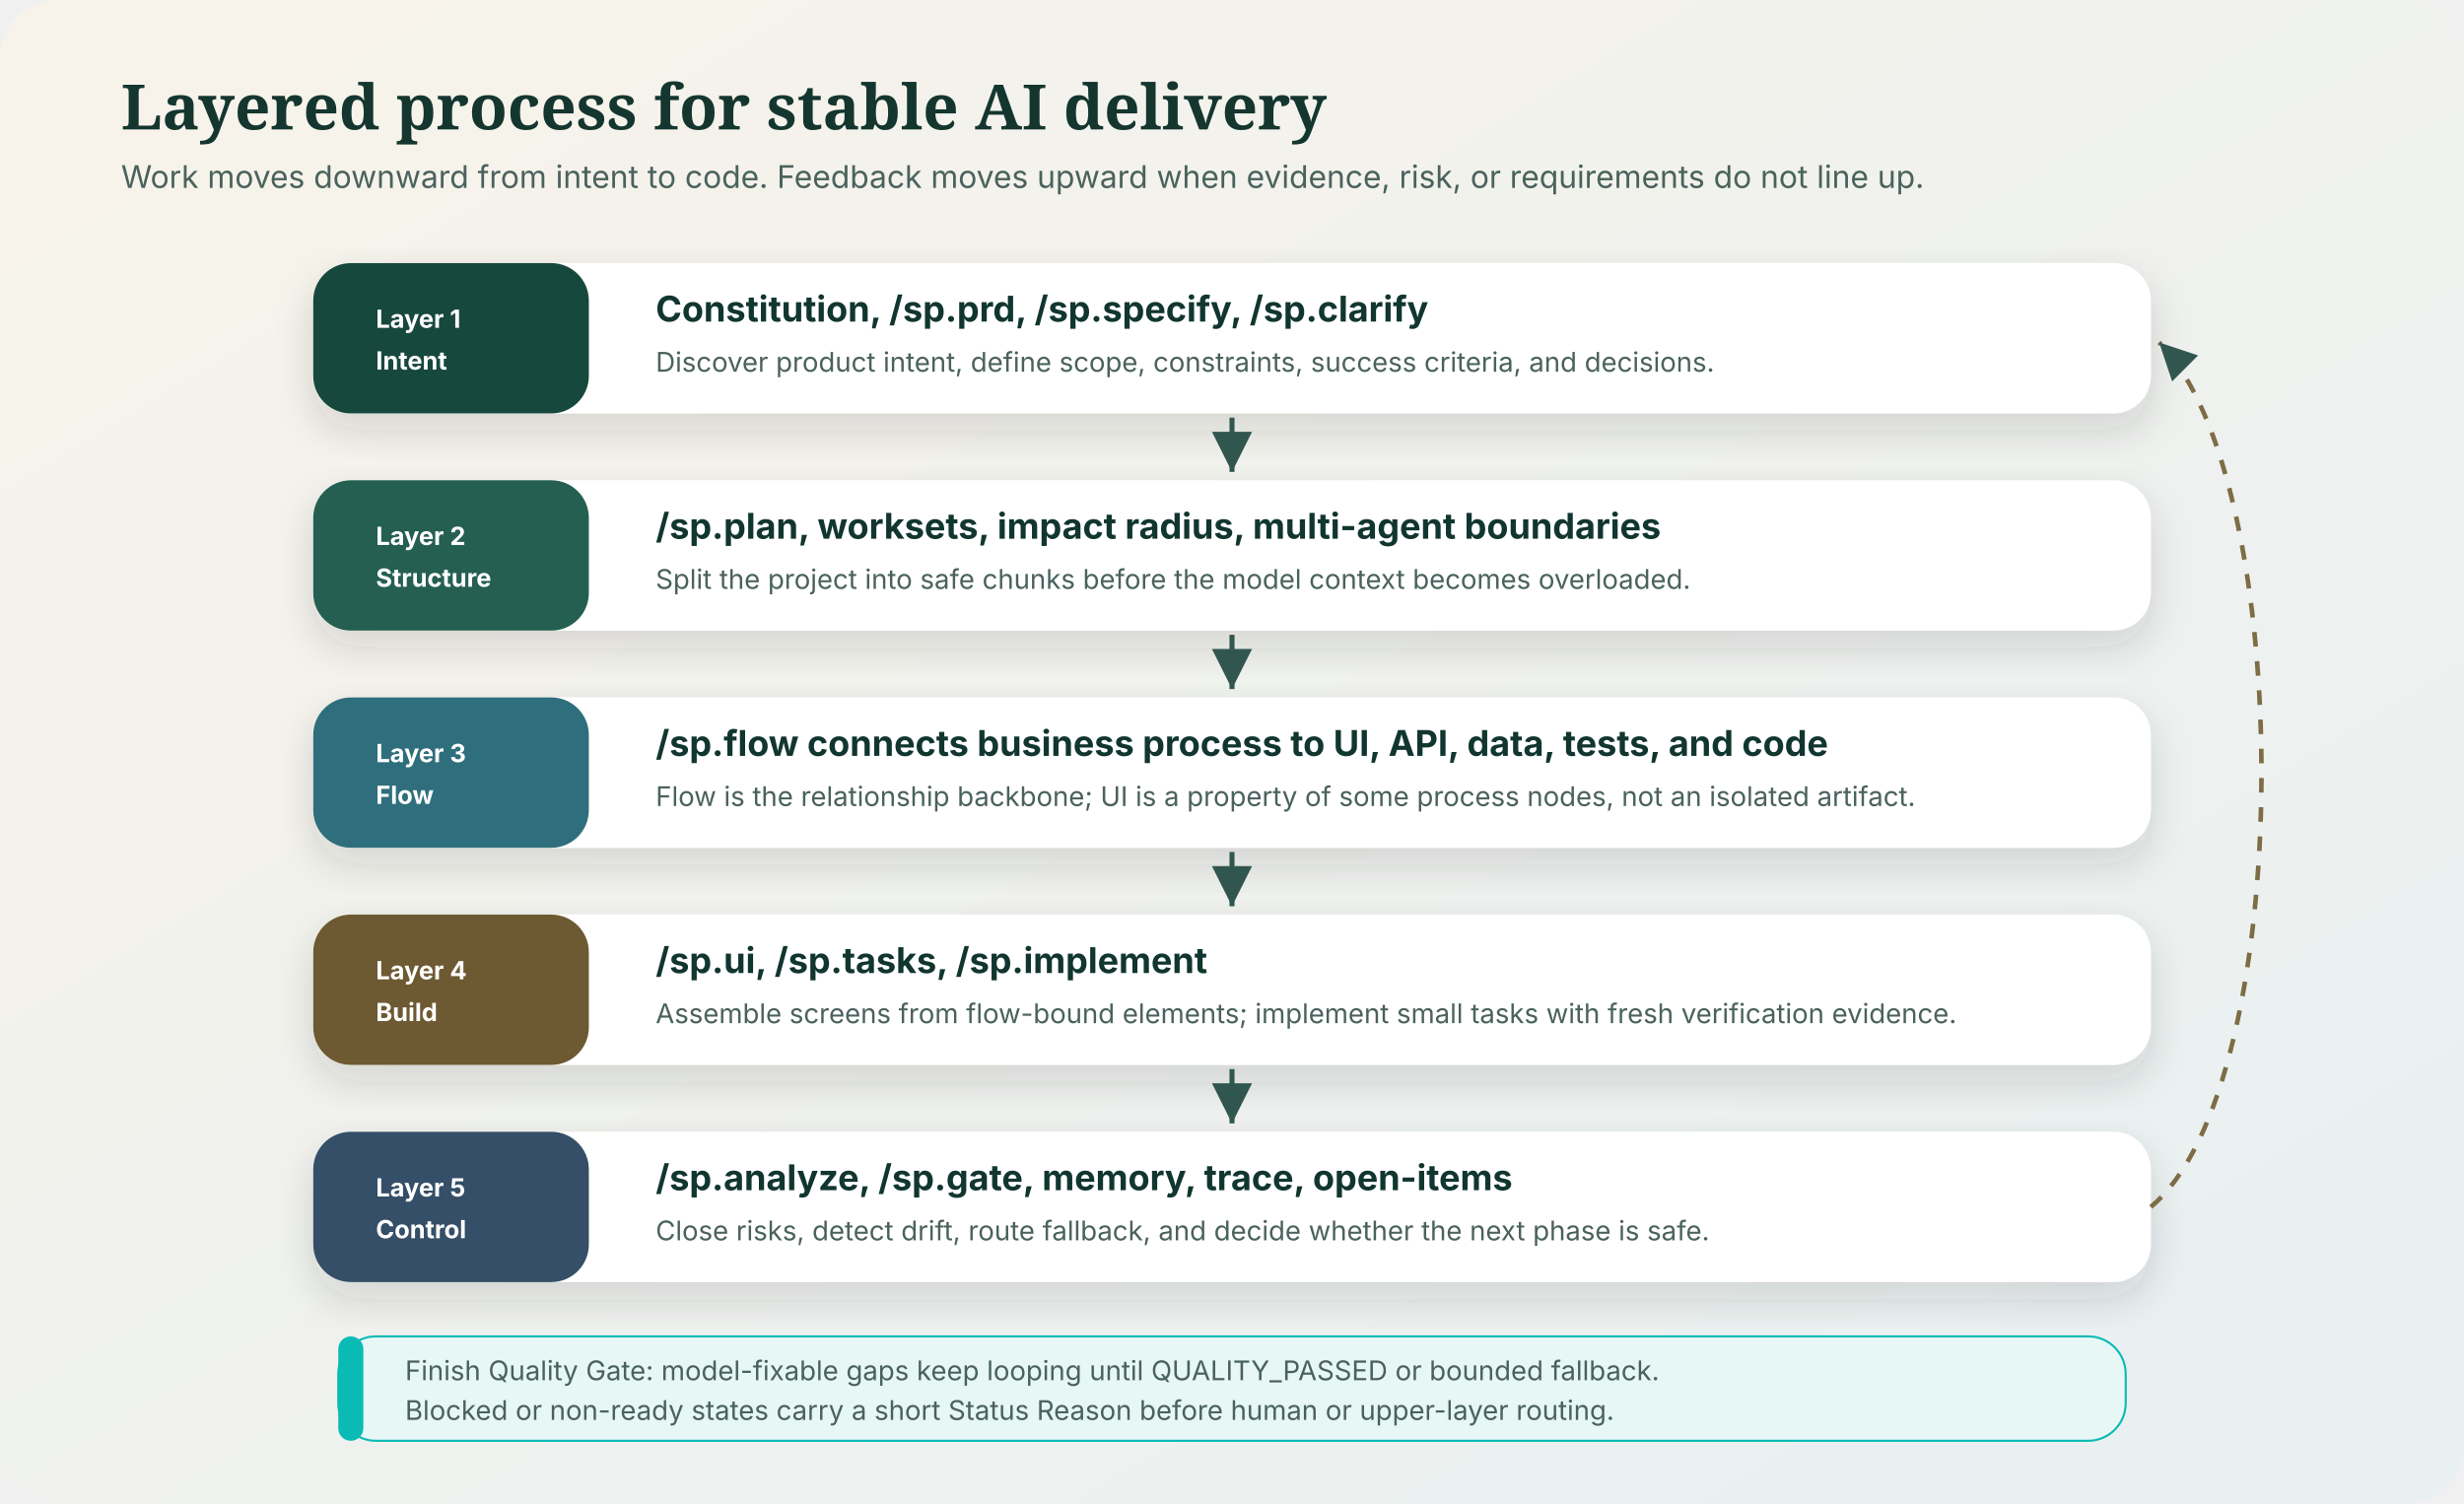
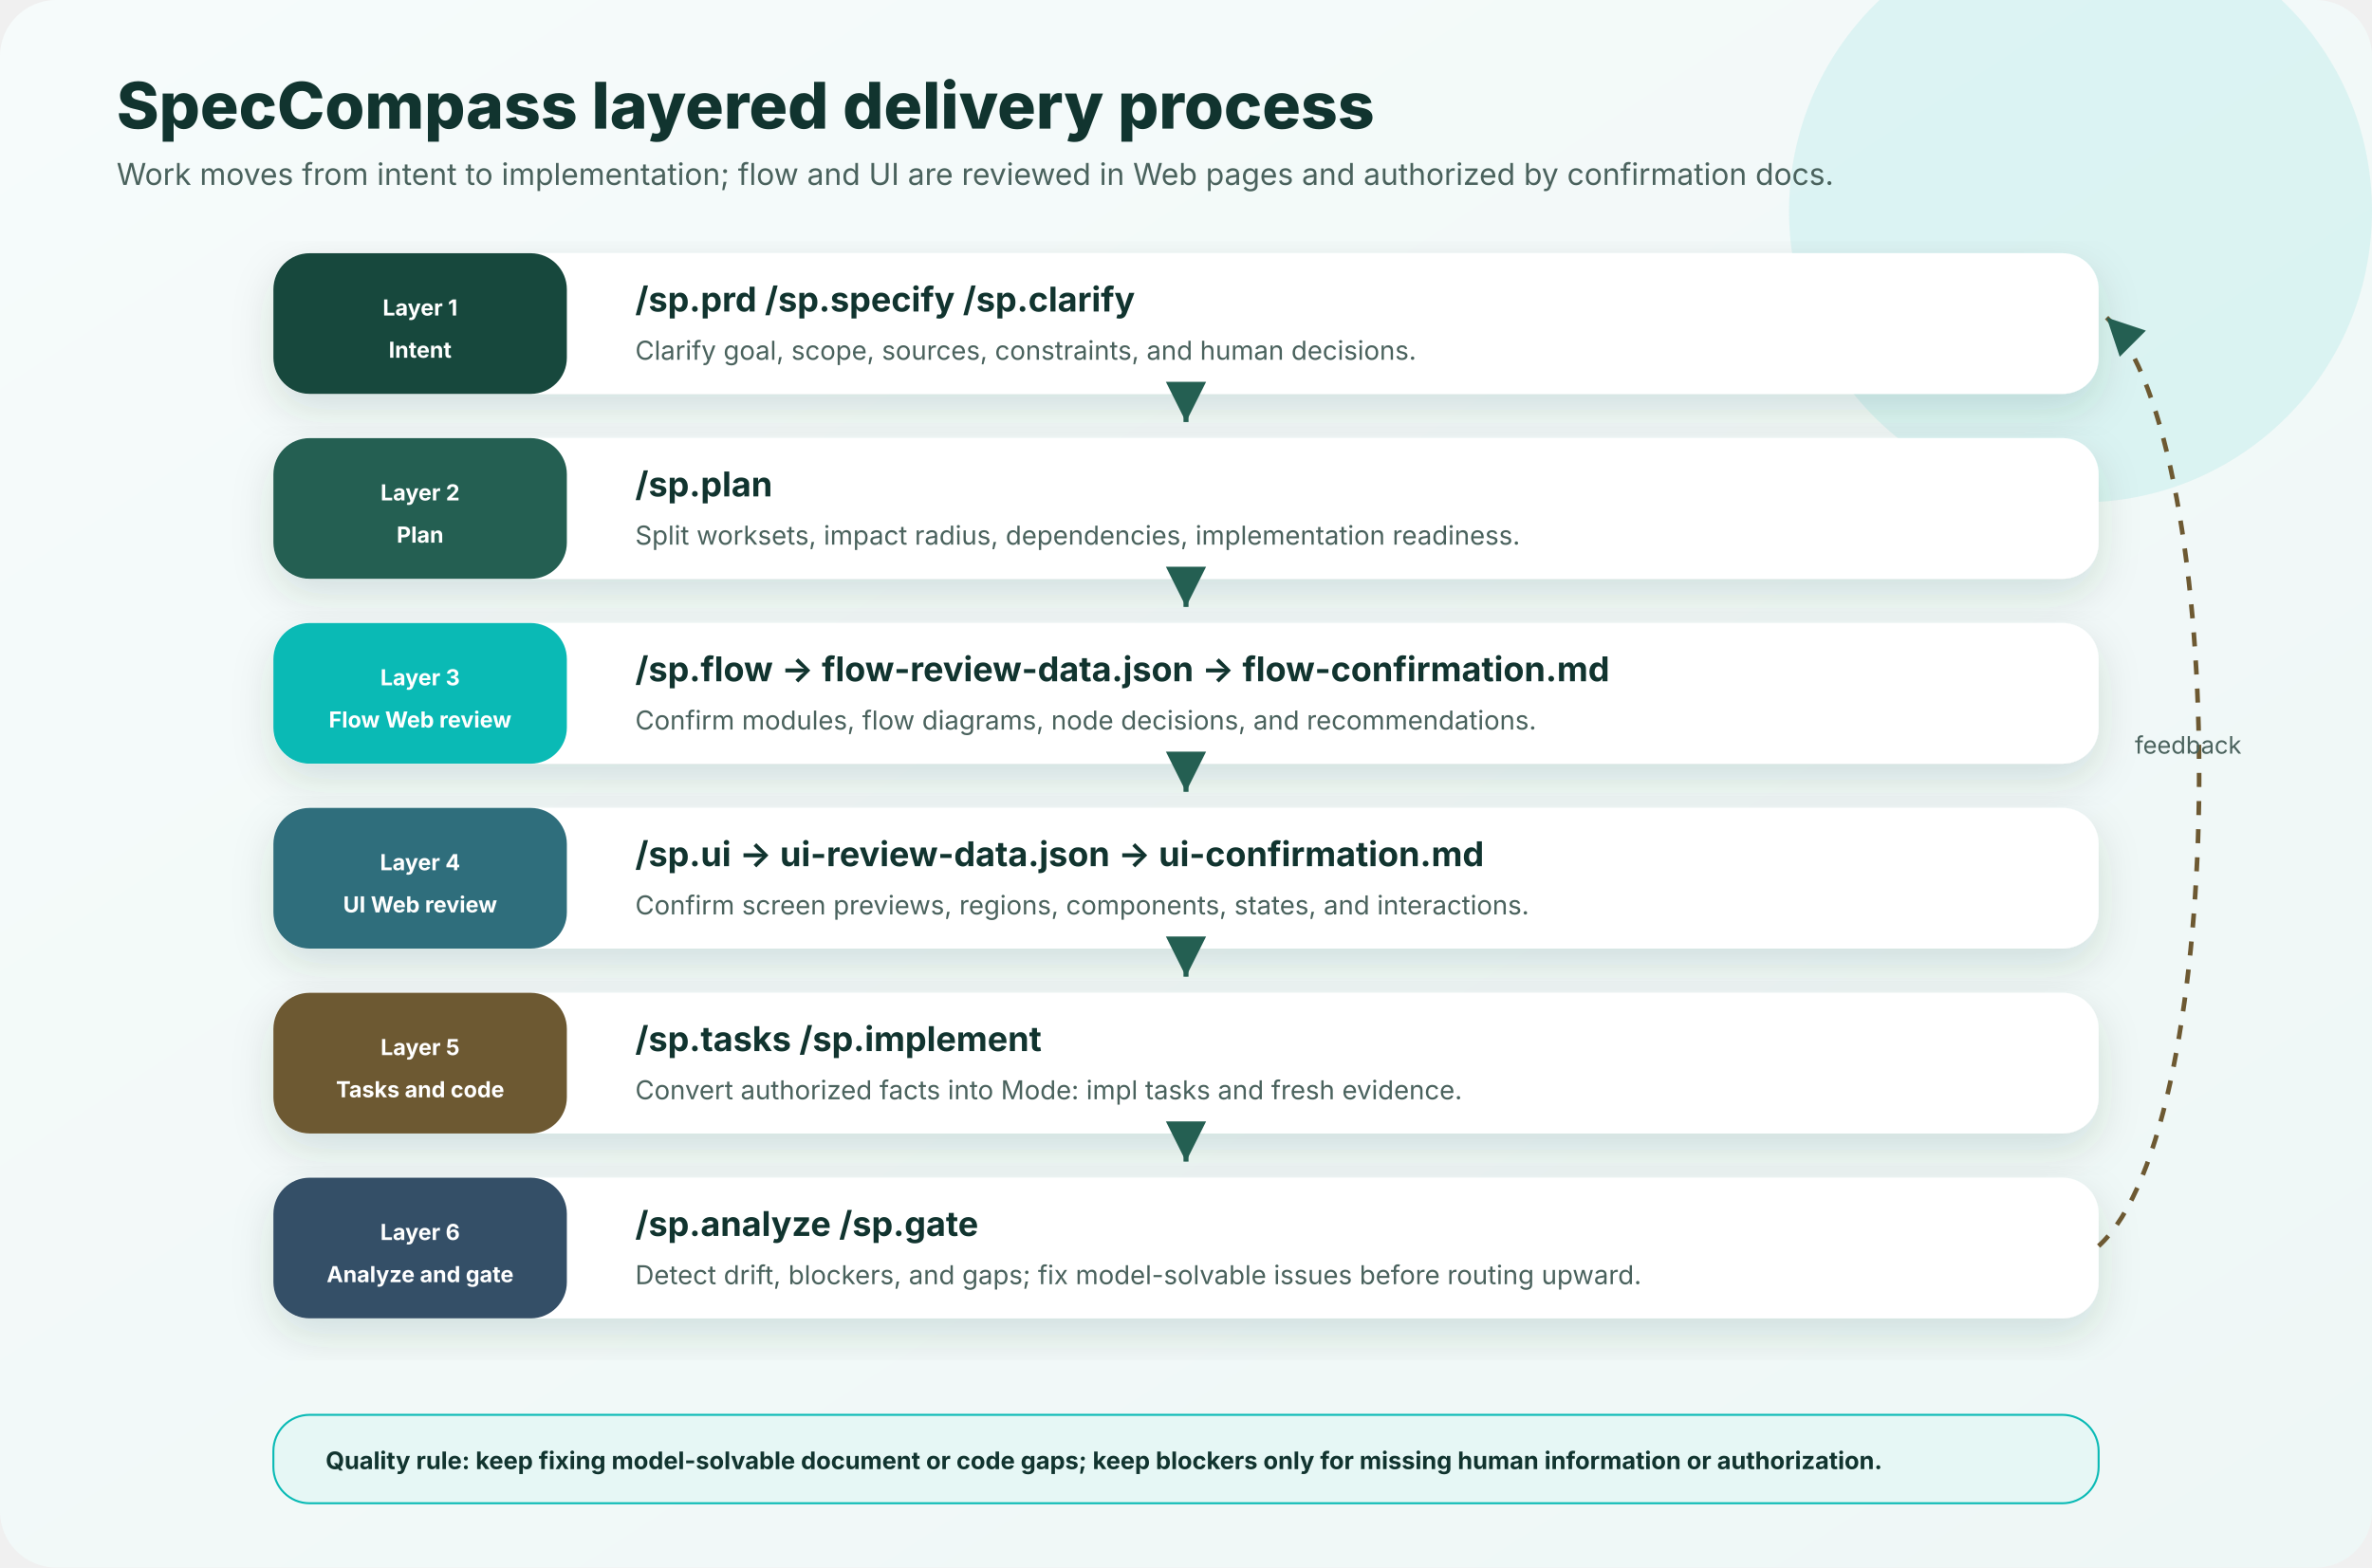
- <svg xmlns="http://www.w3.org/2000/svg" width="1180" height="720" viewBox="0 0 1180 720" role="img" aria-labelledby="title desc">
+ <svg xmlns="http://www.w3.org/2000/svg" width="1180" height="780" viewBox="0 0 1180 780" role="img" aria-labelledby="title desc">
  <defs>
    <linearGradient id="bg" x1="0" y1="0" x2="1" y2="1">
-       <stop offset="0%" stop-color="#f8f3ea" />
-       <stop offset="100%" stop-color="#e8f0f2" />
+       <stop offset="0%" stop-color="#f6fbfb" />
+       <stop offset="100%" stop-color="#eef7f6" />
    </linearGradient>
+     <filter id="shadow" x="-10%" y="-20%" width="120%" height="150%">
+       <feDropShadow dx="0" dy="8" stdDeviation="10" flood-color="#203b36" flood-opacity="0.14" />
+     </filter>
    <marker id="arrow" markerWidth="12" markerHeight="12" refX="10" refY="6" orient="auto" markerUnits="strokeWidth">
-       <path d="M2,2 L10,6 L2,10 Z" fill="#31564f" />
+       <path d="M2,2 L10,6 L2,10 Z" fill="#245f52" />
    </marker>
-     <filter id="shadow" x="-10%" y="-20%" width="120%" height="150%">
-       <feDropShadow dx="0" dy="8" stdDeviation="9" flood-color="#263b35" flood-opacity="0.15" />
-     </filter>
    <style>
-       .title { font: 700 30px Georgia, serif; fill: #14362f; }
-       .subtitle { font: 15px ui-sans-serif, system-ui, -apple-system, Segoe UI, sans-serif; fill: #4a625d; }
-       .layer-title { font: 700 17px ui-sans-serif, system-ui, -apple-system, Segoe UI, sans-serif; fill: #11362f; }
-       .layer-text { font: 13px ui-sans-serif, system-ui, -apple-system, Segoe UI, sans-serif; fill: #4a625d; }
-       .tag { font: 700 12px ui-sans-serif, system-ui, -apple-system, Segoe UI, sans-serif; fill: #fff; }
-       .arrow { stroke: #31564f; stroke-width: 2.4; marker-end: url(#arrow); fill: none; }
-       .feedback { stroke: #7d6c45; stroke-width: 2.2; stroke-dasharray: 7 7; marker-end: url(#arrow); fill: none; }
+       .title { font: 760 32px ui-sans-serif, system-ui, -apple-system, BlinkMacSystemFont, 'Segoe UI', sans-serif; fill: #11342f; letter-spacing: 0; }
+       .subtitle { font: 15px ui-sans-serif, system-ui, -apple-system, BlinkMacSystemFont, 'Segoe UI', sans-serif; fill: #4a625d; letter-spacing: 0; }
+       .card-title { font: 720 17px ui-sans-serif, system-ui, -apple-system, BlinkMacSystemFont, 'Segoe UI', sans-serif; fill: #11342f; letter-spacing: 0; }
+       .card-text { font: 13px ui-sans-serif, system-ui, -apple-system, BlinkMacSystemFont, 'Segoe UI', sans-serif; fill: #4a625d; letter-spacing: 0; }
+       .tag { font: 700 11px ui-sans-serif, system-ui, -apple-system, BlinkMacSystemFont, 'Segoe UI', sans-serif; fill: #fff; letter-spacing: 0; }
+       .small { font: 12px ui-sans-serif, system-ui, -apple-system, BlinkMacSystemFont, 'Segoe UI', sans-serif; fill: #4a625d; letter-spacing: 0; }
+       .note { font: 700 12px ui-sans-serif, system-ui, -apple-system, BlinkMacSystemFont, 'Segoe UI', sans-serif; fill: #11342f; letter-spacing: 0; }
+       .rail-title { font: 700 13px ui-sans-serif, system-ui, -apple-system, BlinkMacSystemFont, 'Segoe UI', sans-serif; fill: #11342f; letter-spacing: 0; }
+       .rail-text { font: 11px ui-sans-serif, system-ui, -apple-system, BlinkMacSystemFont, 'Segoe UI', sans-serif; fill: #4a625d; letter-spacing: 0; }
+       .arrow { stroke: #245f52; stroke-width: 2.5; marker-end: url(#arrow); fill: none; }
+       .dash { stroke: #6d5932; stroke-width: 2.3; stroke-dasharray: 7 7; marker-end: url(#arrow); fill: none; }
    </style>
  </defs>
-   <rect width="1180" height="720" rx="28" fill="url(#bg)" />
-   <text x="58" y="62" class="title">Layered process for stable AI delivery</text>
-   <text x="58" y="90" class="subtitle">Work moves downward from intent to code. Feedback moves upward when evidence, risk, or requirements do not line up.</text>
-   <rect x="150" y="126" width="880" height="72" rx="18" fill="#ffffff" filter="url(#shadow)" />
-   <rect x="150" y="126" width="132" height="72" rx="18" fill="#17483d" />
-   <text x="180" y="157" class="tag">Layer 1</text>
-   <text x="180" y="177" class="tag">Intent</text>
-   <text x="314" y="154" class="layer-title">Constitution, /sp.prd, /sp.specify, /sp.clarify</text>
-   <text x="314" y="178" class="layer-text">Discover product intent, define scope, constraints, success criteria, and decisions.</text>
-   <rect x="150" y="230" width="880" height="72" rx="18" fill="#ffffff" filter="url(#shadow)" />
-   <rect x="150" y="230" width="132" height="72" rx="18" fill="#245f52" />
-   <text x="180" y="261" class="tag">Layer 2</text>
-   <text x="180" y="281" class="tag">Structure</text>
-   <text x="314" y="258" class="layer-title">/sp.plan, worksets, impact radius, multi-agent boundaries</text>
-   <text x="314" y="282" class="layer-text">Split the project into safe chunks before the model context becomes overloaded.</text>
-   <rect x="150" y="334" width="880" height="72" rx="18" fill="#ffffff" filter="url(#shadow)" />
-   <rect x="150" y="334" width="132" height="72" rx="18" fill="#2f6e7c" />
-   <text x="180" y="365" class="tag">Layer 3</text>
-   <text x="180" y="385" class="tag">Flow</text>
-   <text x="314" y="362" class="layer-title">/sp.flow connects business process to UI, API, data, tests, and code</text>
-   <text x="314" y="386" class="layer-text">Flow is the relationship backbone; UI is a property of some process nodes, not an isolated artifact.</text>
-   <rect x="150" y="438" width="880" height="72" rx="18" fill="#ffffff" filter="url(#shadow)" />
-   <rect x="150" y="438" width="132" height="72" rx="18" fill="#6d5932" />
-   <text x="180" y="469" class="tag">Layer 4</text>
-   <text x="180" y="489" class="tag">Build</text>
-   <text x="314" y="466" class="layer-title">/sp.ui, /sp.tasks, /sp.implement</text>
-   <text x="314" y="490" class="layer-text">Assemble screens from flow-bound elements; implement small tasks with fresh verification evidence.</text>
-   <rect x="150" y="542" width="880" height="72" rx="18" fill="#ffffff" filter="url(#shadow)" />
-   <rect x="150" y="542" width="132" height="72" rx="18" fill="#344f67" />
-   <text x="180" y="573" class="tag">Layer 5</text>
-   <text x="180" y="593" class="tag">Control</text>
-   <text x="314" y="570" class="layer-title">/sp.analyze, /sp.gate, memory, trace, open-items</text>
-   <text x="314" y="594" class="layer-text">Close risks, detect drift, route fallback, and decide whether the next phase is safe.</text>
-   <path d="M590 200 L590 226" class="arrow" />
-   <path d="M590 304 L590 330" class="arrow" />
-   <path d="M590 408 L590 434" class="arrow" />
-   <path d="M590 512 L590 538" class="arrow" />
-   <path d="M1030 578 C1100 520 1100 230 1034 164" class="feedback" />
-   <rect x="162" y="640" width="856" height="50" rx="18" fill="#e6f7f5" stroke="#0ABAB5" />
-   <rect x="162" y="640" width="12" height="50" rx="6" fill="#0ABAB5" />
-   <text x="194" y="661" class="layer-text">Finish Quality Gate: model-fixable gaps keep looping until QUALITY_PASSED or bounded fallback.</text>
-   <text x="194" y="680" class="layer-text">Blocked or non-ready states carry a short Status Reason before human or upper-layer routing.</text>
+   <rect width="1180" height="780" rx="28" fill="url(#bg)" />
+   <circle cx="1035" cy="105" r="145" fill="#0ABAB5" opacity="0.10" />
+   <text x="58" y="64" class="title">SpecCompass layered delivery process</text>
+   <text x="58" y="92" class="subtitle">Work moves from intent to implementation; flow and UI are reviewed in Web pages and authorized by confirmation docs.</text>
+   <rect x="136" y="126" width="908" height="70" rx="18" fill="#fff" filter="url(#shadow)" />
+   <rect x="136" y="126" width="146" height="70" rx="18" fill="#17483d" />
+   <text x="209" y="157" class="tag" text-anchor="middle">Layer 1</text>
+   <text x="209" y="178" class="tag" text-anchor="middle">Intent</text>
+   <text x="316" y="155" class="card-title">/sp.prd  /sp.specify  /sp.clarify</text>
+   <text x="316" y="179" class="card-text">Clarify goal, scope, sources, constraints, and human decisions.</text>
+   <path d="M590 202 L590 210" class="arrow" />
+   <rect x="136" y="218" width="908" height="70" rx="18" fill="#fff" filter="url(#shadow)" />
+   <rect x="136" y="218" width="146" height="70" rx="18" fill="#245f52" />
+   <text x="209" y="249" class="tag" text-anchor="middle">Layer 2</text>
+   <text x="209" y="270" class="tag" text-anchor="middle">Plan</text>
+   <text x="316" y="247" class="card-title">/sp.plan</text>
+   <text x="316" y="271" class="card-text">Split worksets, impact radius, dependencies, implementation readiness.</text>
+   <path d="M590 294 L590 302" class="arrow" />
+   <rect x="136" y="310" width="908" height="70" rx="18" fill="#fff" filter="url(#shadow)" />
+   <rect x="136" y="310" width="146" height="70" rx="18" fill="#0ABAB5" />
+   <text x="209" y="341" class="tag" text-anchor="middle">Layer 3</text>
+   <text x="209" y="362" class="tag" text-anchor="middle">Flow Web review</text>
+   <text x="316" y="339" class="card-title">/sp.flow → flow-review-data.json → flow-confirmation.md</text>
+   <text x="316" y="363" class="card-text">Confirm modules, flow diagrams, node decisions, and recommendations.</text>
+   <path d="M590 386 L590 394" class="arrow" />
+   <rect x="136" y="402" width="908" height="70" rx="18" fill="#fff" filter="url(#shadow)" />
+   <rect x="136" y="402" width="146" height="70" rx="18" fill="#2f6e7c" />
+   <text x="209" y="433" class="tag" text-anchor="middle">Layer 4</text>
+   <text x="209" y="454" class="tag" text-anchor="middle">UI Web review</text>
+   <text x="316" y="431" class="card-title">/sp.ui → ui-review-data.json → ui-confirmation.md</text>
+   <text x="316" y="455" class="card-text">Confirm screen previews, regions, components, states, and interactions.</text>
+   <path d="M590 478 L590 486" class="arrow" />
+   <rect x="136" y="494" width="908" height="70" rx="18" fill="#fff" filter="url(#shadow)" />
+   <rect x="136" y="494" width="146" height="70" rx="18" fill="#6d5932" />
+   <text x="209" y="525" class="tag" text-anchor="middle">Layer 5</text>
+   <text x="209" y="546" class="tag" text-anchor="middle">Tasks and code</text>
+   <text x="316" y="523" class="card-title">/sp.tasks  /sp.implement</text>
+   <text x="316" y="547" class="card-text">Convert authorized facts into Mode: impl tasks and fresh evidence.</text>
+   <path d="M590 570 L590 578" class="arrow" />
+   <rect x="136" y="586" width="908" height="70" rx="18" fill="#fff" filter="url(#shadow)" />
+   <rect x="136" y="586" width="146" height="70" rx="18" fill="#344f67" />
+   <text x="209" y="617" class="tag" text-anchor="middle">Layer 6</text>
+   <text x="209" y="638" class="tag" text-anchor="middle">Analyze and gate</text>
+   <text x="316" y="615" class="card-title">/sp.analyze  /sp.gate</text>
+   <text x="316" y="639" class="card-text">Detect drift, blockers, and gaps; fix model-solvable issues before routing upward.</text>
+   <path d="M1044 620 C1110 560 1110 220 1048 158" class="dash" />
+   <text x="1062" y="375" class="small">feedback</text>
+   <rect x="136" y="704" width="908" height="44" rx="18" fill="#e6f7f5" stroke="#0ABAB5" />
+   <text x="162" y="731" class="note">Quality rule: keep fixing model-solvable document or code gaps; keep blockers only for missing human information or authorization.</text>
</svg>
